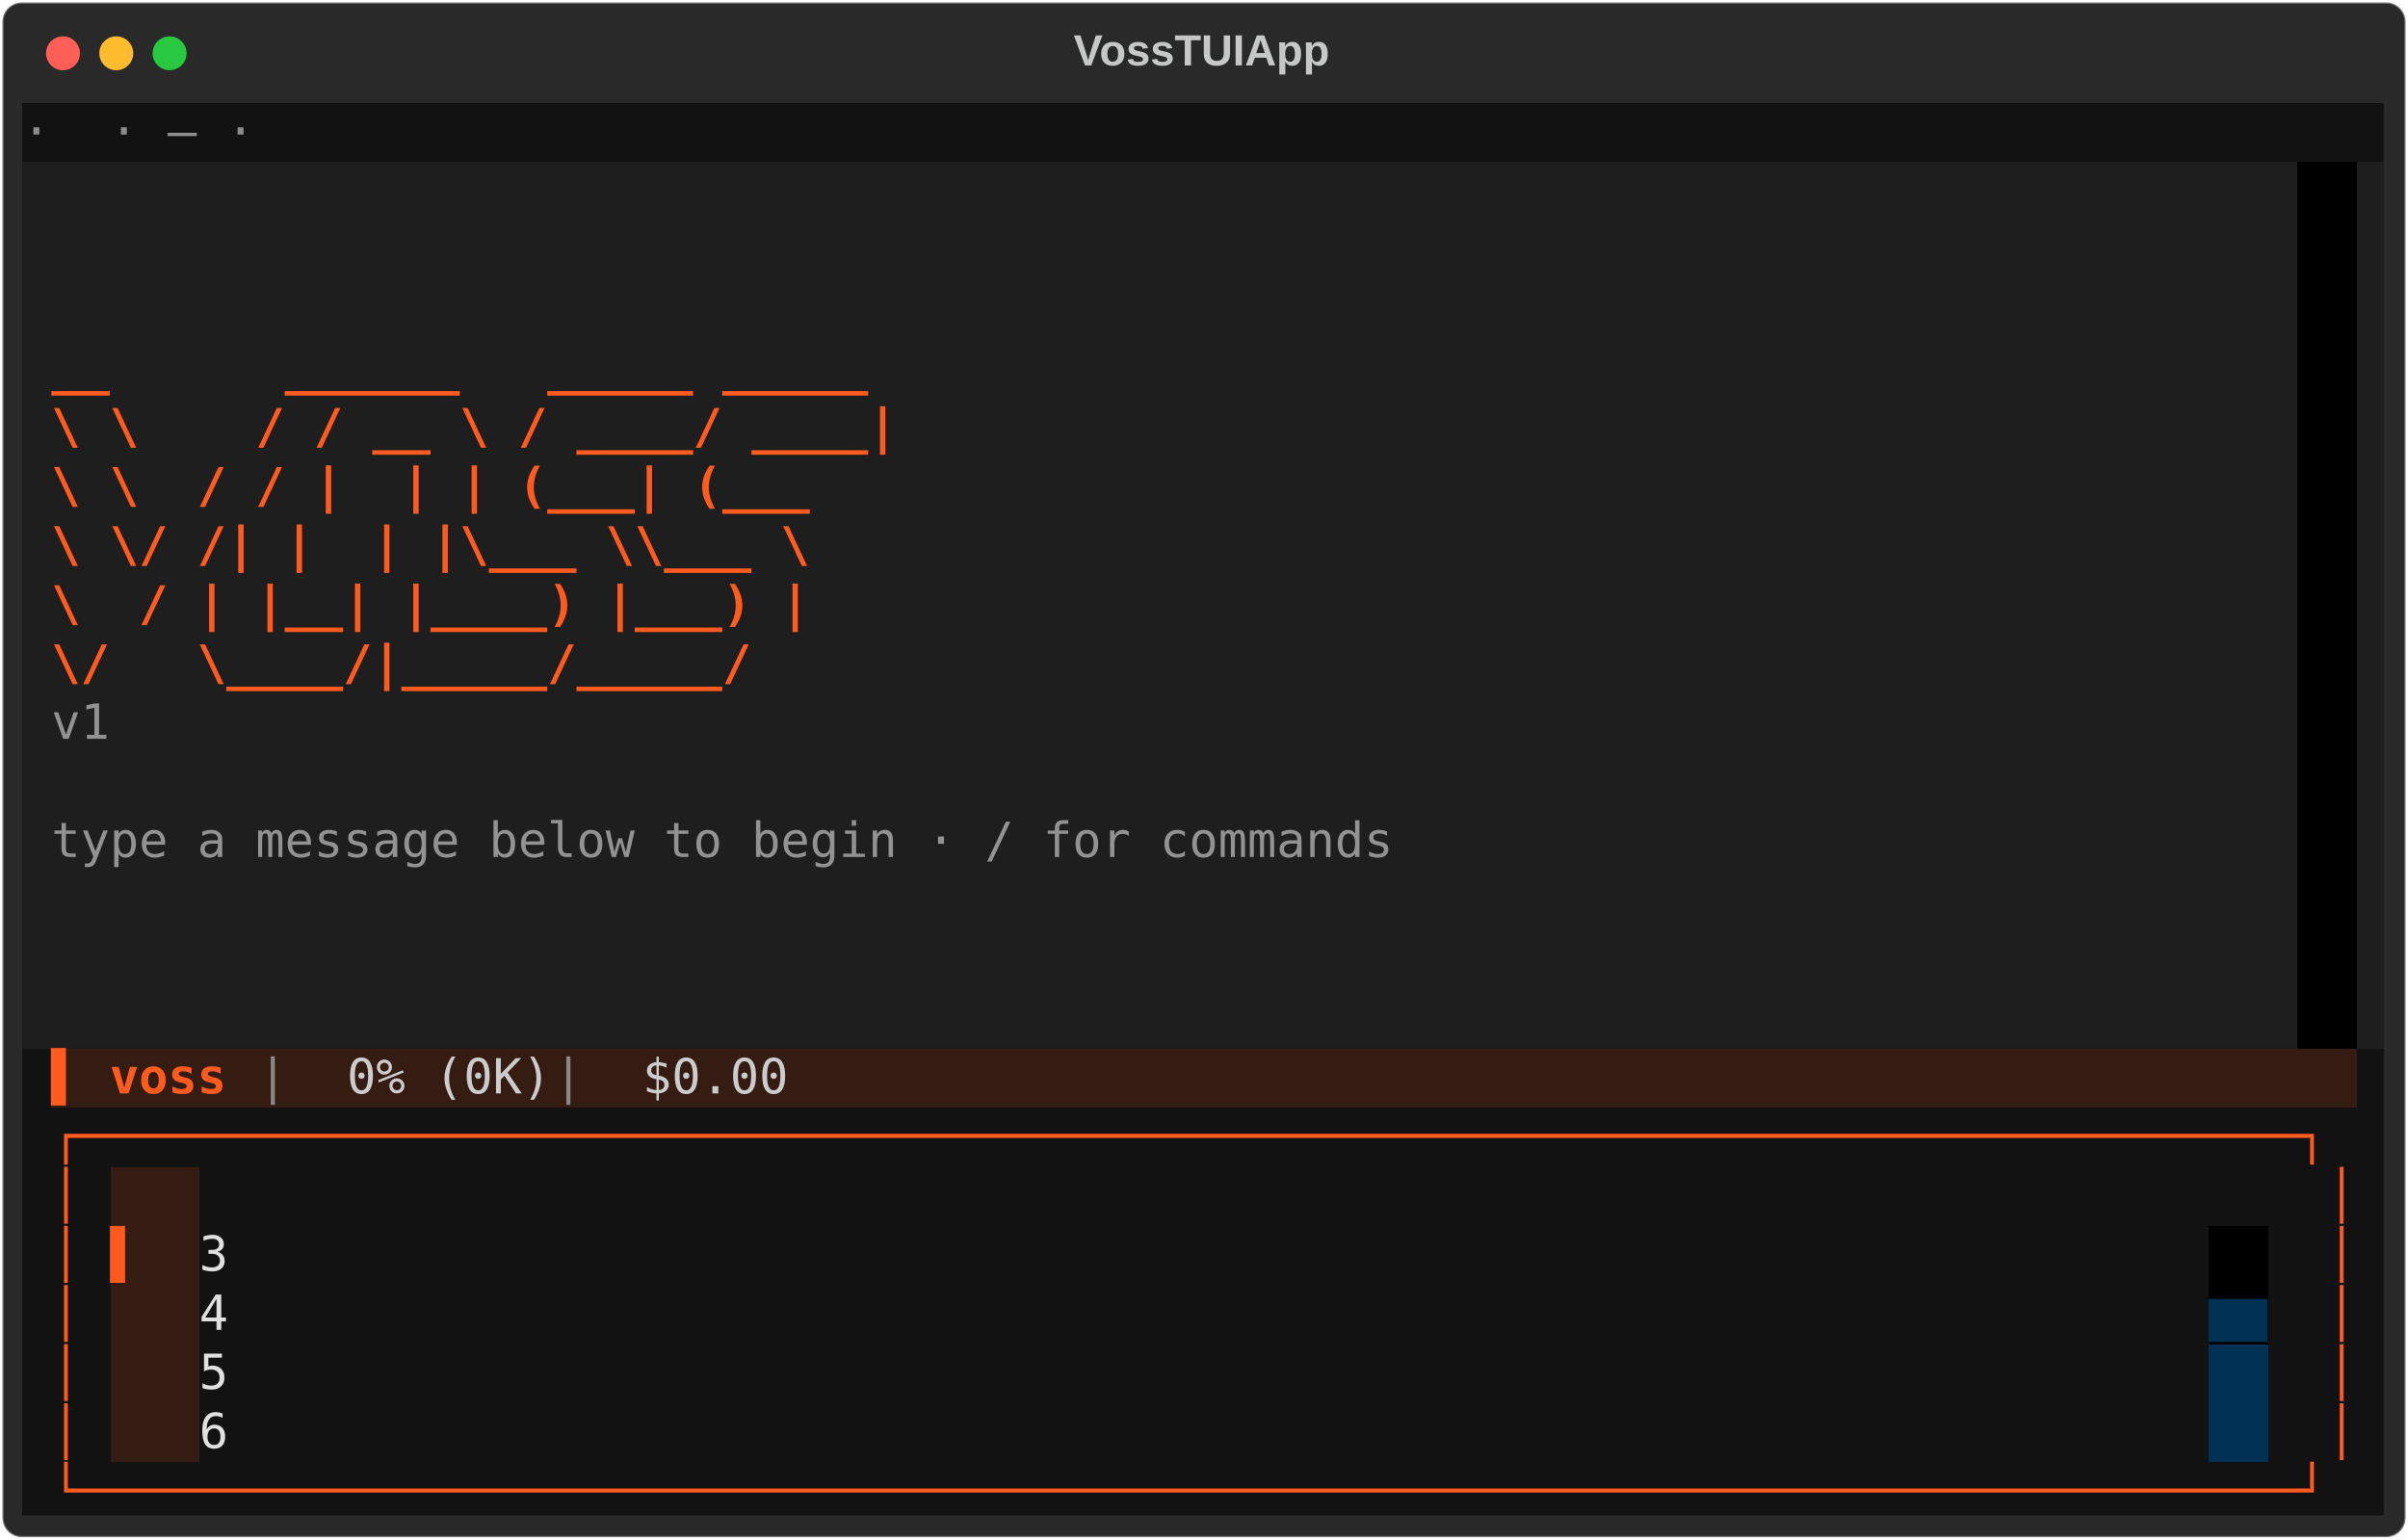
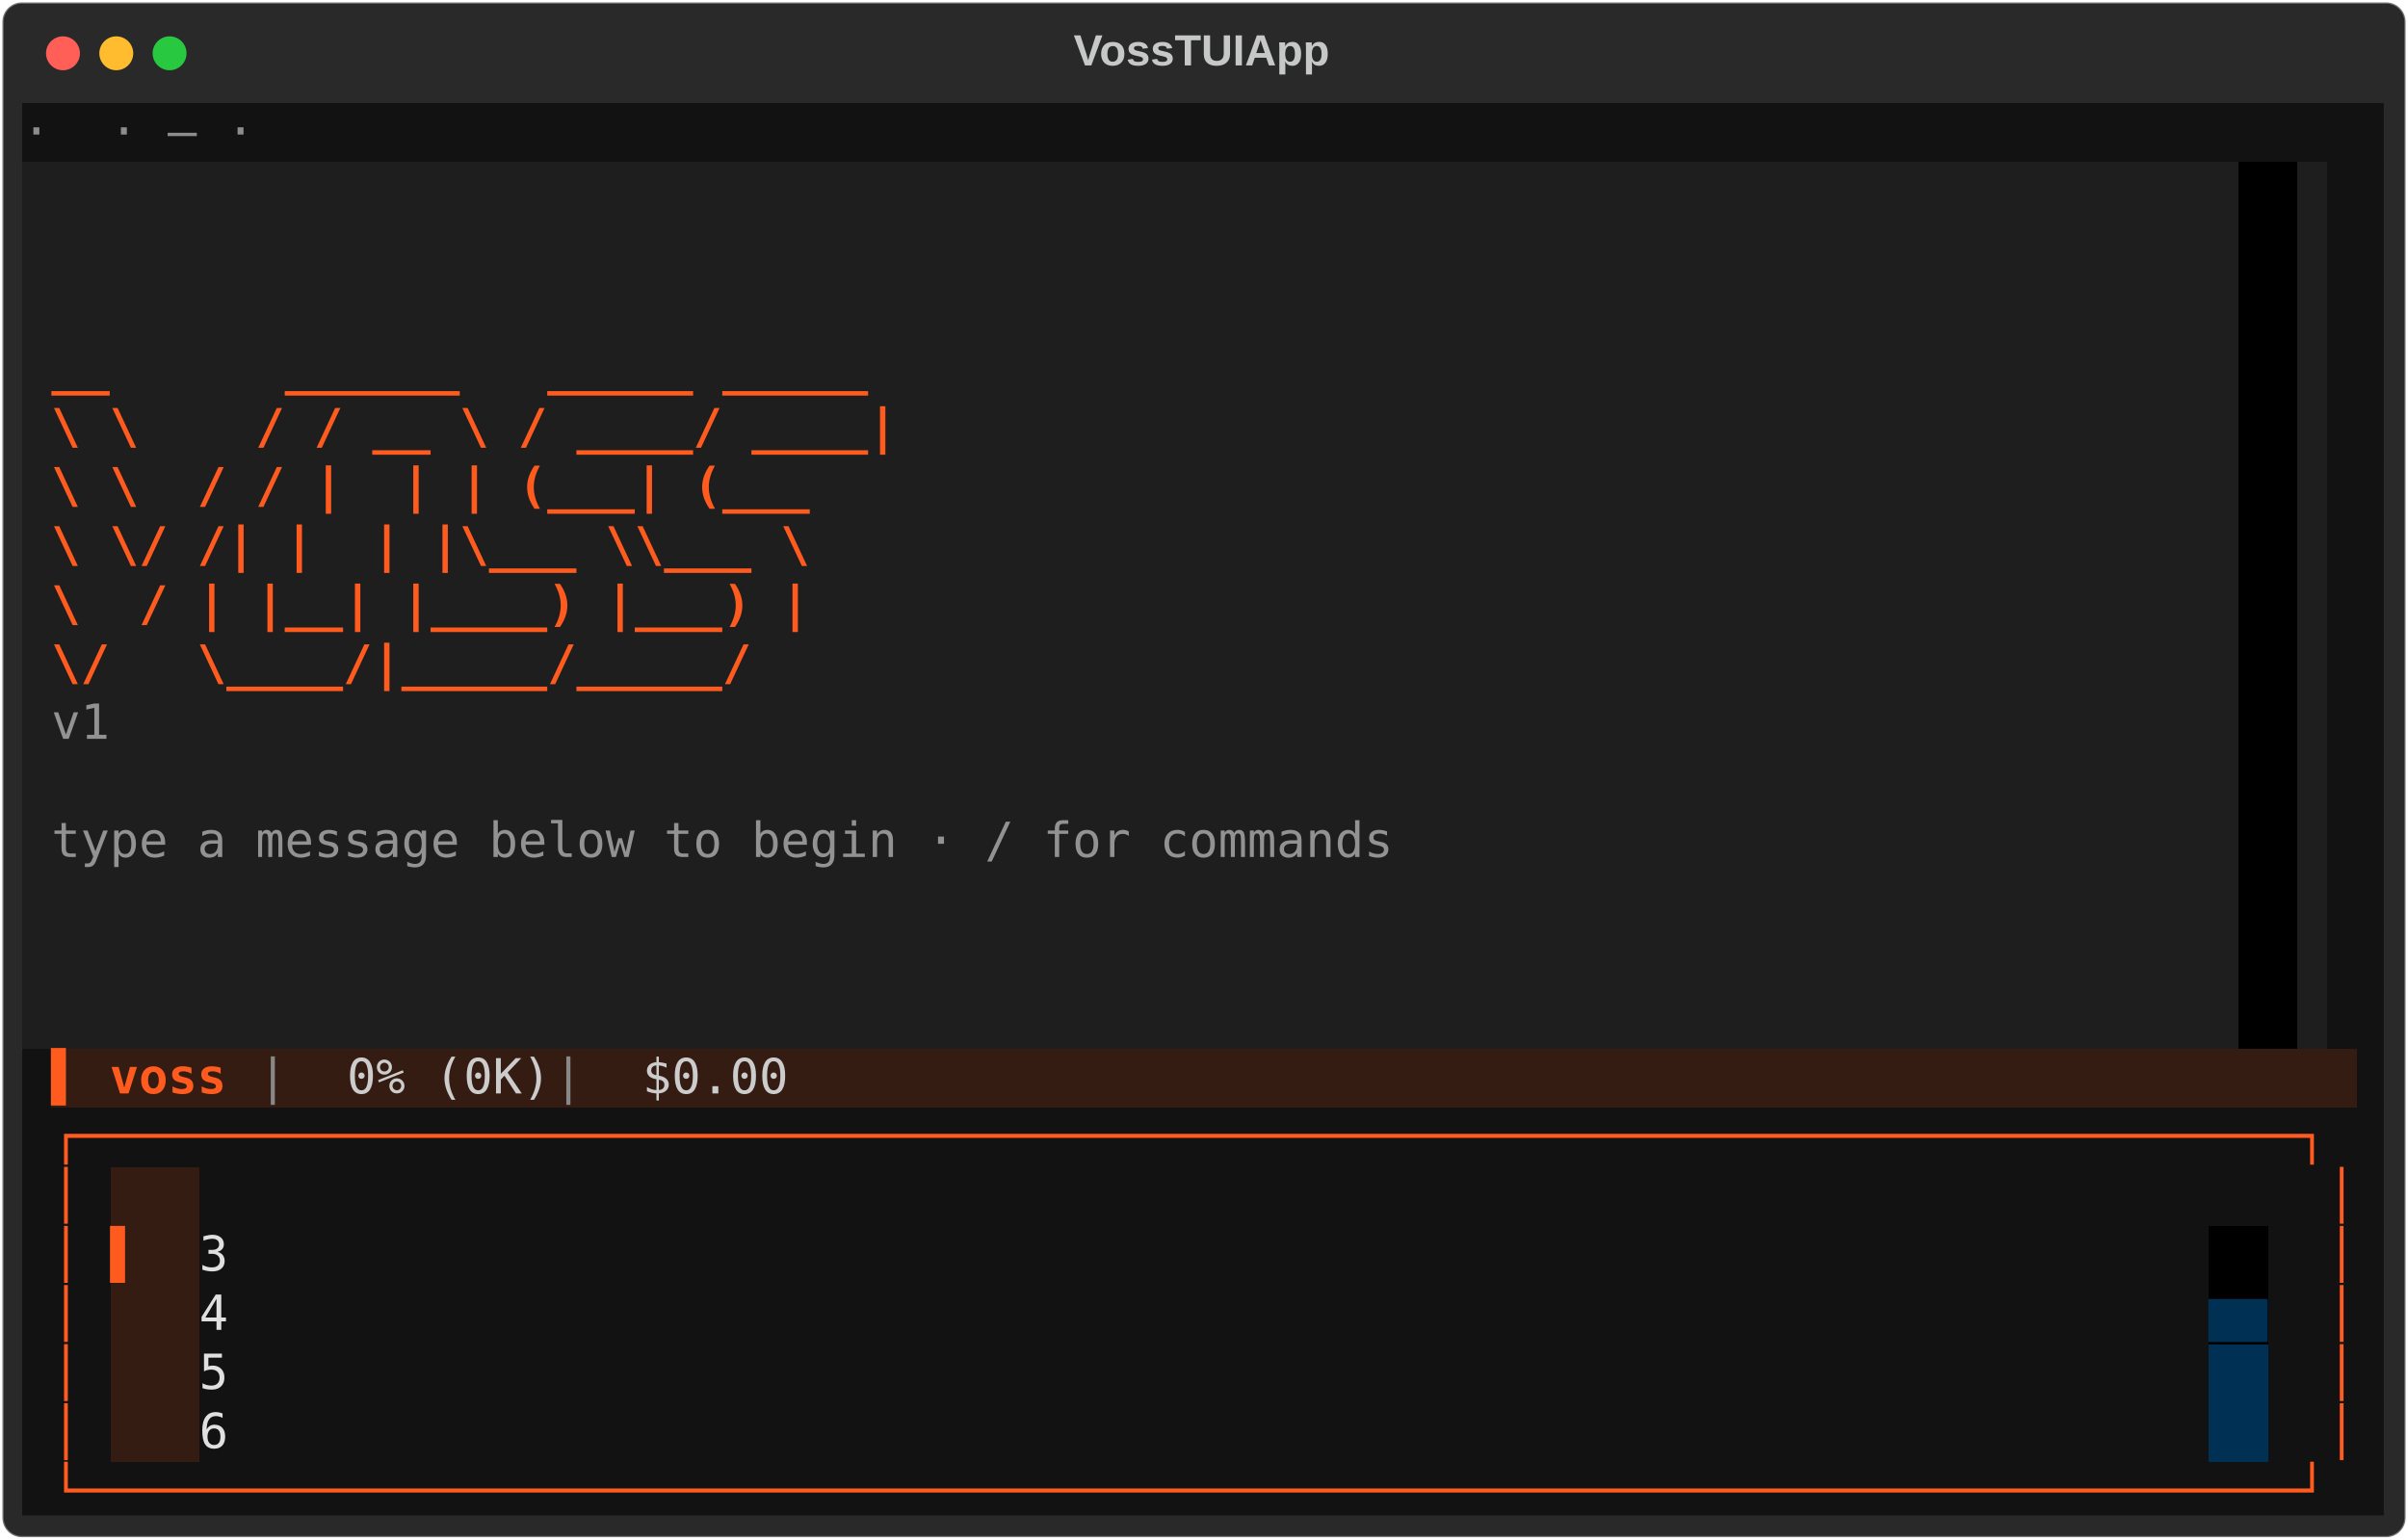
<svg xmlns="http://www.w3.org/2000/svg" class="rich-terminal" viewBox="0 0 994 635.6">
  <style>

    @font-face {
        font-family: "Fira Code";
        src: local("FiraCode-Regular"),
                url("https://cdnjs.cloudflare.com/ajax/libs/firacode/6.2.0/woff2/FiraCode-Regular.woff2") format("woff2"),
                url("https://cdnjs.cloudflare.com/ajax/libs/firacode/6.2.0/woff/FiraCode-Regular.woff") format("woff");
        font-style: normal;
        font-weight: 400;
    }
    @font-face {
        font-family: "Fira Code";
        src: local("FiraCode-Bold"),
                url("https://cdnjs.cloudflare.com/ajax/libs/firacode/6.2.0/woff2/FiraCode-Bold.woff2") format("woff2"),
                url("https://cdnjs.cloudflare.com/ajax/libs/firacode/6.2.0/woff/FiraCode-Bold.woff") format("woff");
        font-style: bold;
        font-weight: 700;
    }

    .terminal-matrix {
        font-family: Fira Code, monospace;
        font-size: 20px;
        line-height: 24.4px;
        font-variant-east-asian: full-width;
    }

    .terminal-title {
        font-size: 18px;
        font-weight: bold;
        font-family: arial;
    }

    .terminal-r1 { fill: #8d8d8d }
.terminal-r2 { fill: #c5c8c6 }
.terminal-r3 { fill: #e0e0e0 }
.terminal-r4 { fill: #ff5b1f;font-weight: bold }
.terminal-r5 { fill: #929292 }
.terminal-r6 { fill: #888888 }
.terminal-r7 { fill: #cccccc }
.terminal-r8 { fill: #ff5b1f }
.terminal-r9 { fill: #003054 }
.terminal-r10 { fill: #121212 }
    </style>
  <defs>
    <clipPath id="terminal-clip-terminal">
      <rect x="0" y="0" width="975.0" height="584.6" />
    </clipPath>
    <clipPath id="terminal-line-0">
      <rect x="0" y="1.5" width="976" height="24.65" />
    </clipPath>
    <clipPath id="terminal-line-1">
      <rect x="0" y="25.9" width="976" height="24.65" />
    </clipPath>
    <clipPath id="terminal-line-2">
      <rect x="0" y="50.3" width="976" height="24.65" />
    </clipPath>
    <clipPath id="terminal-line-3">
      <rect x="0" y="74.7" width="976" height="24.65" />
    </clipPath>
    <clipPath id="terminal-line-4">
      <rect x="0" y="99.1" width="976" height="24.65" />
    </clipPath>
    <clipPath id="terminal-line-5">
      <rect x="0" y="123.5" width="976" height="24.65" />
    </clipPath>
    <clipPath id="terminal-line-6">
      <rect x="0" y="147.9" width="976" height="24.65" />
    </clipPath>
    <clipPath id="terminal-line-7">
      <rect x="0" y="172.3" width="976" height="24.65" />
    </clipPath>
    <clipPath id="terminal-line-8">
      <rect x="0" y="196.7" width="976" height="24.65" />
    </clipPath>
    <clipPath id="terminal-line-9">
      <rect x="0" y="221.1" width="976" height="24.65" />
    </clipPath>
    <clipPath id="terminal-line-10">
      <rect x="0" y="245.5" width="976" height="24.65" />
    </clipPath>
    <clipPath id="terminal-line-11">
      <rect x="0" y="269.9" width="976" height="24.65" />
    </clipPath>
    <clipPath id="terminal-line-12">
      <rect x="0" y="294.3" width="976" height="24.65" />
    </clipPath>
    <clipPath id="terminal-line-13">
      <rect x="0" y="318.7" width="976" height="24.65" />
    </clipPath>
    <clipPath id="terminal-line-14">
      <rect x="0" y="343.1" width="976" height="24.65" />
    </clipPath>
    <clipPath id="terminal-line-15">
      <rect x="0" y="367.5" width="976" height="24.65" />
    </clipPath>
    <clipPath id="terminal-line-16">
      <rect x="0" y="391.9" width="976" height="24.65" />
    </clipPath>
    <clipPath id="terminal-line-17">
      <rect x="0" y="416.3" width="976" height="24.65" />
    </clipPath>
    <clipPath id="terminal-line-18">
      <rect x="0" y="440.7" width="976" height="24.65" />
    </clipPath>
    <clipPath id="terminal-line-19">
      <rect x="0" y="465.1" width="976" height="24.65" />
    </clipPath>
    <clipPath id="terminal-line-20">
      <rect x="0" y="489.5" width="976" height="24.65" />
    </clipPath>
    <clipPath id="terminal-line-21">
      <rect x="0" y="513.9" width="976" height="24.65" />
    </clipPath>
    <clipPath id="terminal-line-22">
      <rect x="0" y="538.3" width="976" height="24.65" />
    </clipPath>
  </defs>
  <rect fill="#292929" stroke="rgba(255,255,255,0.35)" stroke-width="1" x="1" y="1" width="992" height="633.6" rx="8" />
  <text class="terminal-title" fill="#c5c8c6" text-anchor="middle" x="496" y="27">VossTUIApp</text>
  <g transform="translate(26,22)">
    <circle cx="0" cy="0" r="7" fill="#ff5f57" />
    <circle cx="22" cy="0" r="7" fill="#febc2e" />
    <circle cx="44" cy="0" r="7" fill="#28c840" />
  </g>
  <g transform="translate(9, 41)" clip-path="url(#terminal-clip-terminal)">
    <rect fill="#121212" x="0" y="1.5" width="122" height="24.65" shape-rendering="crispEdges" />
    <rect fill="#121212" x="122" y="1.5" width="854" height="24.65" shape-rendering="crispEdges" />
    <rect fill="#1e1e1e" x="0" y="25.9" width="12.2" height="24.65" shape-rendering="crispEdges" />
-     <rect fill="#1e1e1e" x="12.2" y="25.9" width="927.2" height="24.65" shape-rendering="crispEdges" />
-     <rect fill="#000000" x="939.4" y="25.9" width="24.4" height="24.65" shape-rendering="crispEdges" />
-     <rect fill="#1e1e1e" x="963.8" y="25.9" width="12.2" height="24.65" shape-rendering="crispEdges" />
+     <rect fill="#1e1e1e" x="12.2" y="25.9" width="902.8" height="24.65" shape-rendering="crispEdges" />
+     <rect fill="#000000" x="915" y="25.9" width="24.4" height="24.65" shape-rendering="crispEdges" />
+     <rect fill="#1e1e1e" x="939.4" y="25.9" width="12.2" height="24.65" shape-rendering="crispEdges" />
+     <rect fill="#121212" x="951.6" y="25.9" width="24.4" height="24.65" shape-rendering="crispEdges" />
    <rect fill="#1e1e1e" x="0" y="50.3" width="12.2" height="24.65" shape-rendering="crispEdges" />
-     <rect fill="#1e1e1e" x="12.2" y="50.3" width="927.2" height="24.65" shape-rendering="crispEdges" />
-     <rect fill="#000000" x="939.4" y="50.3" width="24.4" height="24.65" shape-rendering="crispEdges" />
-     <rect fill="#1e1e1e" x="963.8" y="50.3" width="12.2" height="24.65" shape-rendering="crispEdges" />
+     <rect fill="#1e1e1e" x="12.2" y="50.3" width="902.8" height="24.65" shape-rendering="crispEdges" />
+     <rect fill="#000000" x="915" y="50.3" width="24.4" height="24.65" shape-rendering="crispEdges" />
+     <rect fill="#1e1e1e" x="939.4" y="50.3" width="12.2" height="24.65" shape-rendering="crispEdges" />
+     <rect fill="#121212" x="951.6" y="50.3" width="24.4" height="24.65" shape-rendering="crispEdges" />
    <rect fill="#1e1e1e" x="0" y="74.7" width="12.2" height="24.65" shape-rendering="crispEdges" />
-     <rect fill="#1e1e1e" x="12.2" y="74.7" width="927.2" height="24.65" shape-rendering="crispEdges" />
-     <rect fill="#000000" x="939.4" y="74.7" width="24.4" height="24.65" shape-rendering="crispEdges" />
-     <rect fill="#1e1e1e" x="963.8" y="74.7" width="12.2" height="24.65" shape-rendering="crispEdges" />
+     <rect fill="#1e1e1e" x="12.2" y="74.7" width="902.8" height="24.65" shape-rendering="crispEdges" />
+     <rect fill="#000000" x="915" y="74.7" width="24.4" height="24.65" shape-rendering="crispEdges" />
+     <rect fill="#1e1e1e" x="939.4" y="74.7" width="12.2" height="24.65" shape-rendering="crispEdges" />
+     <rect fill="#121212" x="951.6" y="74.7" width="24.4" height="24.65" shape-rendering="crispEdges" />
    <rect fill="#1e1e1e" x="0" y="99.1" width="12.2" height="24.65" shape-rendering="crispEdges" />
    <rect fill="#1e1e1e" x="12.2" y="99.1" width="658.8" height="24.65" shape-rendering="crispEdges" />
-     <rect fill="#1e1e1e" x="671" y="99.1" width="268.4" height="24.65" shape-rendering="crispEdges" />
-     <rect fill="#000000" x="939.4" y="99.1" width="24.4" height="24.65" shape-rendering="crispEdges" />
-     <rect fill="#1e1e1e" x="963.8" y="99.1" width="12.2" height="24.65" shape-rendering="crispEdges" />
+     <rect fill="#1e1e1e" x="671" y="99.1" width="244" height="24.65" shape-rendering="crispEdges" />
+     <rect fill="#000000" x="915" y="99.1" width="24.4" height="24.65" shape-rendering="crispEdges" />
+     <rect fill="#1e1e1e" x="939.4" y="99.1" width="12.2" height="24.65" shape-rendering="crispEdges" />
+     <rect fill="#121212" x="951.6" y="99.1" width="24.4" height="24.65" shape-rendering="crispEdges" />
    <rect fill="#1e1e1e" x="0" y="123.5" width="12.2" height="24.65" shape-rendering="crispEdges" />
    <rect fill="#1e1e1e" x="12.2" y="123.5" width="658.8" height="24.65" shape-rendering="crispEdges" />
-     <rect fill="#1e1e1e" x="671" y="123.5" width="268.4" height="24.65" shape-rendering="crispEdges" />
-     <rect fill="#000000" x="939.4" y="123.5" width="24.4" height="24.65" shape-rendering="crispEdges" />
-     <rect fill="#1e1e1e" x="963.8" y="123.5" width="12.2" height="24.65" shape-rendering="crispEdges" />
+     <rect fill="#1e1e1e" x="671" y="123.5" width="244" height="24.65" shape-rendering="crispEdges" />
+     <rect fill="#000000" x="915" y="123.5" width="24.4" height="24.65" shape-rendering="crispEdges" />
+     <rect fill="#1e1e1e" x="939.4" y="123.5" width="12.2" height="24.65" shape-rendering="crispEdges" />
+     <rect fill="#121212" x="951.6" y="123.5" width="24.4" height="24.65" shape-rendering="crispEdges" />
    <rect fill="#1e1e1e" x="0" y="147.9" width="12.2" height="24.65" shape-rendering="crispEdges" />
    <rect fill="#1e1e1e" x="12.2" y="147.9" width="646.6" height="24.65" shape-rendering="crispEdges" />
-     <rect fill="#1e1e1e" x="658.8" y="147.9" width="280.6" height="24.65" shape-rendering="crispEdges" />
-     <rect fill="#000000" x="939.4" y="147.9" width="24.4" height="24.65" shape-rendering="crispEdges" />
-     <rect fill="#1e1e1e" x="963.8" y="147.9" width="12.2" height="24.65" shape-rendering="crispEdges" />
+     <rect fill="#1e1e1e" x="658.8" y="147.9" width="256.2" height="24.65" shape-rendering="crispEdges" />
+     <rect fill="#000000" x="915" y="147.9" width="24.4" height="24.65" shape-rendering="crispEdges" />
+     <rect fill="#1e1e1e" x="939.4" y="147.9" width="12.2" height="24.65" shape-rendering="crispEdges" />
+     <rect fill="#121212" x="951.6" y="147.9" width="24.4" height="24.65" shape-rendering="crispEdges" />
    <rect fill="#1e1e1e" x="0" y="172.3" width="12.2" height="24.65" shape-rendering="crispEdges" />
    <rect fill="#1e1e1e" x="12.2" y="172.3" width="658.8" height="24.65" shape-rendering="crispEdges" />
-     <rect fill="#1e1e1e" x="671" y="172.3" width="268.4" height="24.65" shape-rendering="crispEdges" />
-     <rect fill="#000000" x="939.4" y="172.3" width="24.4" height="24.65" shape-rendering="crispEdges" />
-     <rect fill="#1e1e1e" x="963.8" y="172.3" width="12.2" height="24.65" shape-rendering="crispEdges" />
+     <rect fill="#1e1e1e" x="671" y="172.3" width="244" height="24.65" shape-rendering="crispEdges" />
+     <rect fill="#000000" x="915" y="172.3" width="24.4" height="24.65" shape-rendering="crispEdges" />
+     <rect fill="#1e1e1e" x="939.4" y="172.3" width="12.2" height="24.65" shape-rendering="crispEdges" />
+     <rect fill="#121212" x="951.6" y="172.3" width="24.4" height="24.65" shape-rendering="crispEdges" />
    <rect fill="#1e1e1e" x="0" y="196.7" width="12.2" height="24.65" shape-rendering="crispEdges" />
    <rect fill="#1e1e1e" x="12.2" y="196.7" width="658.8" height="24.65" shape-rendering="crispEdges" />
-     <rect fill="#1e1e1e" x="671" y="196.7" width="268.4" height="24.65" shape-rendering="crispEdges" />
-     <rect fill="#000000" x="939.4" y="196.7" width="24.4" height="24.65" shape-rendering="crispEdges" />
-     <rect fill="#1e1e1e" x="963.8" y="196.7" width="12.2" height="24.65" shape-rendering="crispEdges" />
+     <rect fill="#1e1e1e" x="671" y="196.7" width="244" height="24.65" shape-rendering="crispEdges" />
+     <rect fill="#000000" x="915" y="196.7" width="24.4" height="24.65" shape-rendering="crispEdges" />
+     <rect fill="#1e1e1e" x="939.4" y="196.7" width="12.2" height="24.65" shape-rendering="crispEdges" />
+     <rect fill="#121212" x="951.6" y="196.7" width="24.4" height="24.65" shape-rendering="crispEdges" />
    <rect fill="#1e1e1e" x="0" y="221.1" width="12.2" height="24.65" shape-rendering="crispEdges" />
    <rect fill="#1e1e1e" x="12.2" y="221.1" width="658.8" height="24.65" shape-rendering="crispEdges" />
-     <rect fill="#1e1e1e" x="671" y="221.1" width="268.4" height="24.65" shape-rendering="crispEdges" />
-     <rect fill="#000000" x="939.4" y="221.1" width="24.4" height="24.65" shape-rendering="crispEdges" />
-     <rect fill="#1e1e1e" x="963.8" y="221.1" width="12.2" height="24.65" shape-rendering="crispEdges" />
+     <rect fill="#1e1e1e" x="671" y="221.1" width="244" height="24.65" shape-rendering="crispEdges" />
+     <rect fill="#000000" x="915" y="221.1" width="24.4" height="24.65" shape-rendering="crispEdges" />
+     <rect fill="#1e1e1e" x="939.4" y="221.1" width="12.2" height="24.65" shape-rendering="crispEdges" />
+     <rect fill="#121212" x="951.6" y="221.1" width="24.4" height="24.65" shape-rendering="crispEdges" />
    <rect fill="#1e1e1e" x="0" y="245.5" width="12.2" height="24.65" shape-rendering="crispEdges" />
    <rect fill="#1e1e1e" x="12.2" y="245.5" width="500.2" height="24.65" shape-rendering="crispEdges" />
-     <rect fill="#1e1e1e" x="512.4" y="245.5" width="427" height="24.65" shape-rendering="crispEdges" />
-     <rect fill="#000000" x="939.4" y="245.5" width="24.4" height="24.65" shape-rendering="crispEdges" />
-     <rect fill="#1e1e1e" x="963.8" y="245.5" width="12.2" height="24.65" shape-rendering="crispEdges" />
+     <rect fill="#1e1e1e" x="512.4" y="245.5" width="402.6" height="24.65" shape-rendering="crispEdges" />
+     <rect fill="#000000" x="915" y="245.5" width="24.4" height="24.65" shape-rendering="crispEdges" />
+     <rect fill="#1e1e1e" x="939.4" y="245.5" width="12.2" height="24.65" shape-rendering="crispEdges" />
+     <rect fill="#121212" x="951.6" y="245.5" width="24.4" height="24.65" shape-rendering="crispEdges" />
    <rect fill="#1e1e1e" x="0" y="269.9" width="12.2" height="24.65" shape-rendering="crispEdges" />
-     <rect fill="#1e1e1e" x="12.2" y="269.9" width="927.2" height="24.65" shape-rendering="crispEdges" />
-     <rect fill="#000000" x="939.4" y="269.9" width="24.4" height="24.65" shape-rendering="crispEdges" />
-     <rect fill="#1e1e1e" x="963.8" y="269.9" width="12.2" height="24.65" shape-rendering="crispEdges" />
+     <rect fill="#1e1e1e" x="12.2" y="269.9" width="902.8" height="24.65" shape-rendering="crispEdges" />
+     <rect fill="#000000" x="915" y="269.9" width="24.4" height="24.65" shape-rendering="crispEdges" />
+     <rect fill="#1e1e1e" x="939.4" y="269.9" width="12.2" height="24.65" shape-rendering="crispEdges" />
+     <rect fill="#121212" x="951.6" y="269.9" width="24.4" height="24.65" shape-rendering="crispEdges" />
    <rect fill="#1e1e1e" x="0" y="294.3" width="12.2" height="24.65" shape-rendering="crispEdges" />
    <rect fill="#1e1e1e" x="12.2" y="294.3" width="768.6" height="24.65" shape-rendering="crispEdges" />
-     <rect fill="#1e1e1e" x="780.8" y="294.3" width="158.6" height="24.65" shape-rendering="crispEdges" />
-     <rect fill="#000000" x="939.4" y="294.3" width="24.4" height="24.65" shape-rendering="crispEdges" />
-     <rect fill="#1e1e1e" x="963.8" y="294.3" width="12.2" height="24.65" shape-rendering="crispEdges" />
+     <rect fill="#1e1e1e" x="780.8" y="294.3" width="134.2" height="24.65" shape-rendering="crispEdges" />
+     <rect fill="#000000" x="915" y="294.3" width="24.4" height="24.65" shape-rendering="crispEdges" />
+     <rect fill="#1e1e1e" x="939.4" y="294.3" width="12.2" height="24.65" shape-rendering="crispEdges" />
+     <rect fill="#121212" x="951.6" y="294.3" width="24.4" height="24.65" shape-rendering="crispEdges" />
    <rect fill="#1e1e1e" x="0" y="318.7" width="12.2" height="24.65" shape-rendering="crispEdges" />
-     <rect fill="#1e1e1e" x="12.2" y="318.7" width="927.2" height="24.65" shape-rendering="crispEdges" />
-     <rect fill="#000000" x="939.4" y="318.7" width="24.4" height="24.65" shape-rendering="crispEdges" />
-     <rect fill="#1e1e1e" x="963.8" y="318.7" width="12.2" height="24.65" shape-rendering="crispEdges" />
+     <rect fill="#1e1e1e" x="12.2" y="318.7" width="902.8" height="24.65" shape-rendering="crispEdges" />
+     <rect fill="#000000" x="915" y="318.7" width="24.4" height="24.65" shape-rendering="crispEdges" />
+     <rect fill="#1e1e1e" x="939.4" y="318.7" width="12.2" height="24.65" shape-rendering="crispEdges" />
+     <rect fill="#121212" x="951.6" y="318.7" width="24.4" height="24.65" shape-rendering="crispEdges" />
    <rect fill="#1e1e1e" x="0" y="343.1" width="12.2" height="24.65" shape-rendering="crispEdges" />
-     <rect fill="#1e1e1e" x="12.2" y="343.1" width="927.2" height="24.65" shape-rendering="crispEdges" />
-     <rect fill="#000000" x="939.4" y="343.1" width="24.4" height="24.65" shape-rendering="crispEdges" />
-     <rect fill="#1e1e1e" x="963.8" y="343.1" width="12.2" height="24.65" shape-rendering="crispEdges" />
+     <rect fill="#1e1e1e" x="12.2" y="343.1" width="902.8" height="24.65" shape-rendering="crispEdges" />
+     <rect fill="#000000" x="915" y="343.1" width="24.4" height="24.65" shape-rendering="crispEdges" />
+     <rect fill="#1e1e1e" x="939.4" y="343.1" width="12.2" height="24.65" shape-rendering="crispEdges" />
+     <rect fill="#121212" x="951.6" y="343.1" width="24.4" height="24.65" shape-rendering="crispEdges" />
    <rect fill="#1e1e1e" x="0" y="367.5" width="12.2" height="24.65" shape-rendering="crispEdges" />
-     <rect fill="#1e1e1e" x="12.2" y="367.5" width="927.2" height="24.65" shape-rendering="crispEdges" />
-     <rect fill="#000000" x="939.4" y="367.5" width="24.4" height="24.65" shape-rendering="crispEdges" />
-     <rect fill="#1e1e1e" x="963.8" y="367.5" width="12.2" height="24.65" shape-rendering="crispEdges" />
+     <rect fill="#1e1e1e" x="12.2" y="367.5" width="902.8" height="24.65" shape-rendering="crispEdges" />
+     <rect fill="#000000" x="915" y="367.5" width="24.4" height="24.65" shape-rendering="crispEdges" />
+     <rect fill="#1e1e1e" x="939.4" y="367.5" width="12.2" height="24.65" shape-rendering="crispEdges" />
+     <rect fill="#121212" x="951.6" y="367.5" width="24.4" height="24.65" shape-rendering="crispEdges" />
    <rect fill="#121212" x="0" y="391.9" width="12.2" height="24.65" shape-rendering="crispEdges" />
    <rect fill="#351c13" x="12.2" y="391.9" width="85.4" height="24.65" shape-rendering="crispEdges" />
    <rect fill="#351c13" x="97.6" y="391.9" width="36.6" height="24.65" shape-rendering="crispEdges" />
    <rect fill="#351c13" x="134.2" y="391.9" width="85.4" height="24.65" shape-rendering="crispEdges" />
    <rect fill="#351c13" x="219.6" y="391.9" width="36.6" height="24.65" shape-rendering="crispEdges" />
    <rect fill="#351c13" x="256.2" y="391.9" width="61" height="24.65" shape-rendering="crispEdges" />
    <rect fill="#351c13" x="317.2" y="391.9" width="646.6" height="24.65" shape-rendering="crispEdges" />
    <rect fill="#121212" x="963.8" y="391.9" width="12.2" height="24.65" shape-rendering="crispEdges" />
    <rect fill="#121212" x="0" y="416.3" width="12.2" height="24.65" shape-rendering="crispEdges" />
    <rect fill="#121212" x="12.2" y="416.3" width="951.6" height="24.65" shape-rendering="crispEdges" />
    <rect fill="#121212" x="963.8" y="416.3" width="12.2" height="24.65" shape-rendering="crispEdges" />
    <rect fill="#121212" x="0" y="440.7" width="12.2" height="24.65" shape-rendering="crispEdges" />
    <rect fill="#121212" x="12.2" y="440.7" width="12.2" height="24.65" shape-rendering="crispEdges" />
    <rect fill="#121212" x="24.4" y="440.7" width="12.2" height="24.65" shape-rendering="crispEdges" />
    <rect fill="#351c13" x="36.6" y="440.7" width="36.6" height="24.65" shape-rendering="crispEdges" />
    <rect fill="#121212" x="73.2" y="440.7" width="878.4" height="24.65" shape-rendering="crispEdges" />
    <rect fill="#121212" x="951.6" y="440.7" width="12.2" height="24.65" shape-rendering="crispEdges" />
    <rect fill="#121212" x="963.8" y="440.7" width="12.2" height="24.65" shape-rendering="crispEdges" />
    <rect fill="#121212" x="0" y="465.1" width="12.2" height="24.65" shape-rendering="crispEdges" />
    <rect fill="#121212" x="12.2" y="465.1" width="12.2" height="24.65" shape-rendering="crispEdges" />
    <rect fill="#121212" x="24.4" y="465.1" width="12.2" height="24.65" shape-rendering="crispEdges" />
    <rect fill="#351c13" x="36.6" y="465.1" width="36.6" height="24.65" shape-rendering="crispEdges" />
    <rect fill="#121212" x="73.2" y="465.1" width="829.6" height="24.65" shape-rendering="crispEdges" />
    <rect fill="#000000" x="902.8" y="465.1" width="24.4" height="24.65" shape-rendering="crispEdges" />
    <rect fill="#121212" x="927.2" y="465.1" width="24.4" height="24.65" shape-rendering="crispEdges" />
    <rect fill="#121212" x="951.6" y="465.1" width="12.2" height="24.65" shape-rendering="crispEdges" />
    <rect fill="#121212" x="963.8" y="465.1" width="12.2" height="24.65" shape-rendering="crispEdges" />
    <rect fill="#121212" x="0" y="489.5" width="12.2" height="24.65" shape-rendering="crispEdges" />
    <rect fill="#121212" x="12.2" y="489.5" width="12.2" height="24.65" shape-rendering="crispEdges" />
    <rect fill="#121212" x="24.4" y="489.5" width="12.2" height="24.65" shape-rendering="crispEdges" />
    <rect fill="#351c13" x="36.6" y="489.5" width="36.6" height="24.65" shape-rendering="crispEdges" />
    <rect fill="#121212" x="73.2" y="489.5" width="829.6" height="24.65" shape-rendering="crispEdges" />
    <rect fill="#000000" x="902.8" y="489.5" width="24.4" height="24.65" shape-rendering="crispEdges" />
    <rect fill="#121212" x="927.2" y="489.5" width="24.4" height="24.65" shape-rendering="crispEdges" />
    <rect fill="#121212" x="951.6" y="489.5" width="12.2" height="24.65" shape-rendering="crispEdges" />
    <rect fill="#121212" x="963.8" y="489.5" width="12.2" height="24.65" shape-rendering="crispEdges" />
    <rect fill="#121212" x="0" y="513.9" width="12.2" height="24.65" shape-rendering="crispEdges" />
    <rect fill="#121212" x="12.2" y="513.9" width="12.2" height="24.65" shape-rendering="crispEdges" />
    <rect fill="#121212" x="24.4" y="513.9" width="12.2" height="24.65" shape-rendering="crispEdges" />
    <rect fill="#351c13" x="36.6" y="513.9" width="36.6" height="24.65" shape-rendering="crispEdges" />
    <rect fill="#121212" x="73.2" y="513.9" width="829.6" height="24.65" shape-rendering="crispEdges" />
    <rect fill="#003054" x="902.8" y="513.9" width="24.4" height="24.65" shape-rendering="crispEdges" />
    <rect fill="#121212" x="927.2" y="513.9" width="24.4" height="24.65" shape-rendering="crispEdges" />
    <rect fill="#121212" x="951.6" y="513.9" width="12.2" height="24.65" shape-rendering="crispEdges" />
    <rect fill="#121212" x="963.8" y="513.9" width="12.2" height="24.65" shape-rendering="crispEdges" />
    <rect fill="#121212" x="0" y="538.3" width="12.2" height="24.65" shape-rendering="crispEdges" />
    <rect fill="#121212" x="12.2" y="538.3" width="12.2" height="24.65" shape-rendering="crispEdges" />
    <rect fill="#121212" x="24.4" y="538.3" width="12.2" height="24.65" shape-rendering="crispEdges" />
    <rect fill="#351c13" x="36.6" y="538.3" width="36.6" height="24.65" shape-rendering="crispEdges" />
    <rect fill="#121212" x="73.2" y="538.3" width="829.6" height="24.65" shape-rendering="crispEdges" />
    <rect fill="#003054" x="902.8" y="538.3" width="24.4" height="24.65" shape-rendering="crispEdges" />
    <rect fill="#121212" x="927.2" y="538.3" width="24.4" height="24.65" shape-rendering="crispEdges" />
    <rect fill="#121212" x="951.6" y="538.3" width="12.2" height="24.65" shape-rendering="crispEdges" />
    <rect fill="#121212" x="963.8" y="538.3" width="12.2" height="24.65" shape-rendering="crispEdges" />
    <rect fill="#121212" x="0" y="562.7" width="12.2" height="24.65" shape-rendering="crispEdges" />
    <rect fill="#121212" x="12.2" y="562.7" width="951.6" height="24.65" shape-rendering="crispEdges" />
    <rect fill="#121212" x="963.8" y="562.7" width="12.2" height="24.65" shape-rendering="crispEdges" />
    <g class="terminal-matrix">
      <text class="terminal-r1" x="0" y="20" textLength="122" clip-path="url(#terminal-line-0)"> ·  · — · </text>
      <text class="terminal-r2" x="976" y="20" textLength="12.2" clip-path="url(#terminal-line-0)">
</text>
      <text class="terminal-r2" x="976" y="44.4" textLength="12.2" clip-path="url(#terminal-line-1)">
</text>
      <text class="terminal-r2" x="976" y="68.8" textLength="12.2" clip-path="url(#terminal-line-2)">
</text>
      <text class="terminal-r2" x="976" y="93.2" textLength="12.2" clip-path="url(#terminal-line-3)">
</text>
      <text class="terminal-r4" x="12.2" y="117.6" textLength="658.8" clip-path="url(#terminal-line-4)">                          __      ______   _____ _____</text>
      <text class="terminal-r2" x="976" y="117.6" textLength="12.2" clip-path="url(#terminal-line-4)">
</text>
      <text class="terminal-r4" x="12.2" y="142" textLength="658.8" clip-path="url(#terminal-line-5)">                         \ \    / / __ \ / ____/ ____|</text>
      <text class="terminal-r2" x="976" y="142" textLength="12.2" clip-path="url(#terminal-line-5)">
</text>
      <text class="terminal-r4" x="12.2" y="166.4" textLength="646.6" clip-path="url(#terminal-line-6)">                           \ \  / / |  | | (___| (___</text>
      <text class="terminal-r2" x="976" y="166.4" textLength="12.2" clip-path="url(#terminal-line-6)">
</text>
      <text class="terminal-r4" x="12.2" y="190.8" textLength="658.8" clip-path="url(#terminal-line-7)">                            \ \/ /| |  | |\___ \\___ \</text>
      <text class="terminal-r2" x="976" y="190.8" textLength="12.2" clip-path="url(#terminal-line-7)">
</text>
      <text class="terminal-r4" x="12.2" y="215.2" textLength="658.8" clip-path="url(#terminal-line-8)">                            \  / | |__| |____) |___) |</text>
      <text class="terminal-r2" x="976" y="215.2" textLength="12.2" clip-path="url(#terminal-line-8)">
</text>
      <text class="terminal-r4" x="12.2" y="239.6" textLength="658.8" clip-path="url(#terminal-line-9)">                              \/   \____/|_____/_____/</text>
      <text class="terminal-r2" x="976" y="239.6" textLength="12.2" clip-path="url(#terminal-line-9)">
</text>
      <text class="terminal-r5" x="12.2" y="264" textLength="500.2" clip-path="url(#terminal-line-10)">                                       v1</text>
      <text class="terminal-r2" x="976" y="264" textLength="12.2" clip-path="url(#terminal-line-10)">
</text>
      <text class="terminal-r2" x="976" y="288.4" textLength="12.2" clip-path="url(#terminal-line-11)">
</text>
      <text class="terminal-r5" x="12.2" y="312.8" textLength="768.6" clip-path="url(#terminal-line-12)">                 type a message below to begin · / for commands</text>
      <text class="terminal-r2" x="976" y="312.8" textLength="12.2" clip-path="url(#terminal-line-12)">
</text>
      <text class="terminal-r2" x="976" y="337.2" textLength="12.2" clip-path="url(#terminal-line-13)">
</text>
      <text class="terminal-r2" x="976" y="361.6" textLength="12.2" clip-path="url(#terminal-line-14)">
</text>
      <text class="terminal-r2" x="976" y="386" textLength="12.2" clip-path="url(#terminal-line-15)">
</text>
      <text class="terminal-r4" x="12.2" y="410.4" textLength="85.4" clip-path="url(#terminal-line-16)"> ▌ voss</text>
      <text class="terminal-r6" x="97.6" y="410.4" textLength="36.6" clip-path="url(#terminal-line-16)"> | </text>
      <text class="terminal-r7" x="134.2" y="410.4" textLength="85.4" clip-path="url(#terminal-line-16)">0% (0K)</text>
      <text class="terminal-r6" x="219.6" y="410.4" textLength="36.6" clip-path="url(#terminal-line-16)"> | </text>
      <text class="terminal-r7" x="256.2" y="410.4" textLength="61" clip-path="url(#terminal-line-16)">$0.00</text>
      <text class="terminal-r2" x="976" y="410.4" textLength="12.2" clip-path="url(#terminal-line-16)">
</text>
      <text class="terminal-r8" x="12.2" y="434.8" textLength="951.6" clip-path="url(#terminal-line-17)">┌────────────────────────────────────────────────────────────────────────────┐</text>
      <text class="terminal-r2" x="976" y="434.8" textLength="12.2" clip-path="url(#terminal-line-17)">
</text>
      <text class="terminal-r8" x="12.2" y="459.2" textLength="12.2" clip-path="url(#terminal-line-18)">│</text>
      <text class="terminal-r8" x="951.6" y="459.2" textLength="12.2" clip-path="url(#terminal-line-18)">│</text>
      <text class="terminal-r2" x="976" y="459.2" textLength="12.2" clip-path="url(#terminal-line-18)">
</text>
      <text class="terminal-r8" x="12.2" y="483.6" textLength="12.2" clip-path="url(#terminal-line-19)">│</text>
      <text class="terminal-r4" x="36.6" y="483.6" textLength="36.6" clip-path="url(#terminal-line-19)">▌  </text>
      <text class="terminal-r3" x="73.2" y="483.6" textLength="829.6" clip-path="url(#terminal-line-19)">3                                                                   </text>
      <text class="terminal-r8" x="951.6" y="483.6" textLength="12.2" clip-path="url(#terminal-line-19)">│</text>
      <text class="terminal-r2" x="976" y="483.6" textLength="12.2" clip-path="url(#terminal-line-19)">
</text>
      <text class="terminal-r8" x="12.2" y="508" textLength="12.2" clip-path="url(#terminal-line-20)">│</text>
      <text class="terminal-r3" x="73.2" y="508" textLength="829.6" clip-path="url(#terminal-line-20)">4                                                                   </text>
      <text class="terminal-r9" x="902.8" y="508" textLength="24.4" clip-path="url(#terminal-line-20)">▆▆</text>
      <text class="terminal-r8" x="951.6" y="508" textLength="12.2" clip-path="url(#terminal-line-20)">│</text>
      <text class="terminal-r2" x="976" y="508" textLength="12.2" clip-path="url(#terminal-line-20)">
</text>
      <text class="terminal-r8" x="12.2" y="532.4" textLength="12.2" clip-path="url(#terminal-line-21)">│</text>
      <text class="terminal-r3" x="73.2" y="532.4" textLength="829.6" clip-path="url(#terminal-line-21)">5                                                                   </text>
      <text class="terminal-r8" x="951.6" y="532.4" textLength="12.2" clip-path="url(#terminal-line-21)">│</text>
      <text class="terminal-r2" x="976" y="532.4" textLength="12.2" clip-path="url(#terminal-line-21)">
</text>
      <text class="terminal-r8" x="12.2" y="556.8" textLength="12.2" clip-path="url(#terminal-line-22)">│</text>
      <text class="terminal-r3" x="73.2" y="556.8" textLength="829.6" clip-path="url(#terminal-line-22)">6                                                                   </text>
      <text class="terminal-r8" x="951.6" y="556.8" textLength="12.2" clip-path="url(#terminal-line-22)">│</text>
      <text class="terminal-r2" x="976" y="556.8" textLength="12.2" clip-path="url(#terminal-line-22)">
</text>
      <text class="terminal-r8" x="12.2" y="581.2" textLength="951.6" clip-path="url(#terminal-line-23)">└────────────────────────────────────────────────────────────────────────────┘</text>
    </g>
  </g>
</svg>
